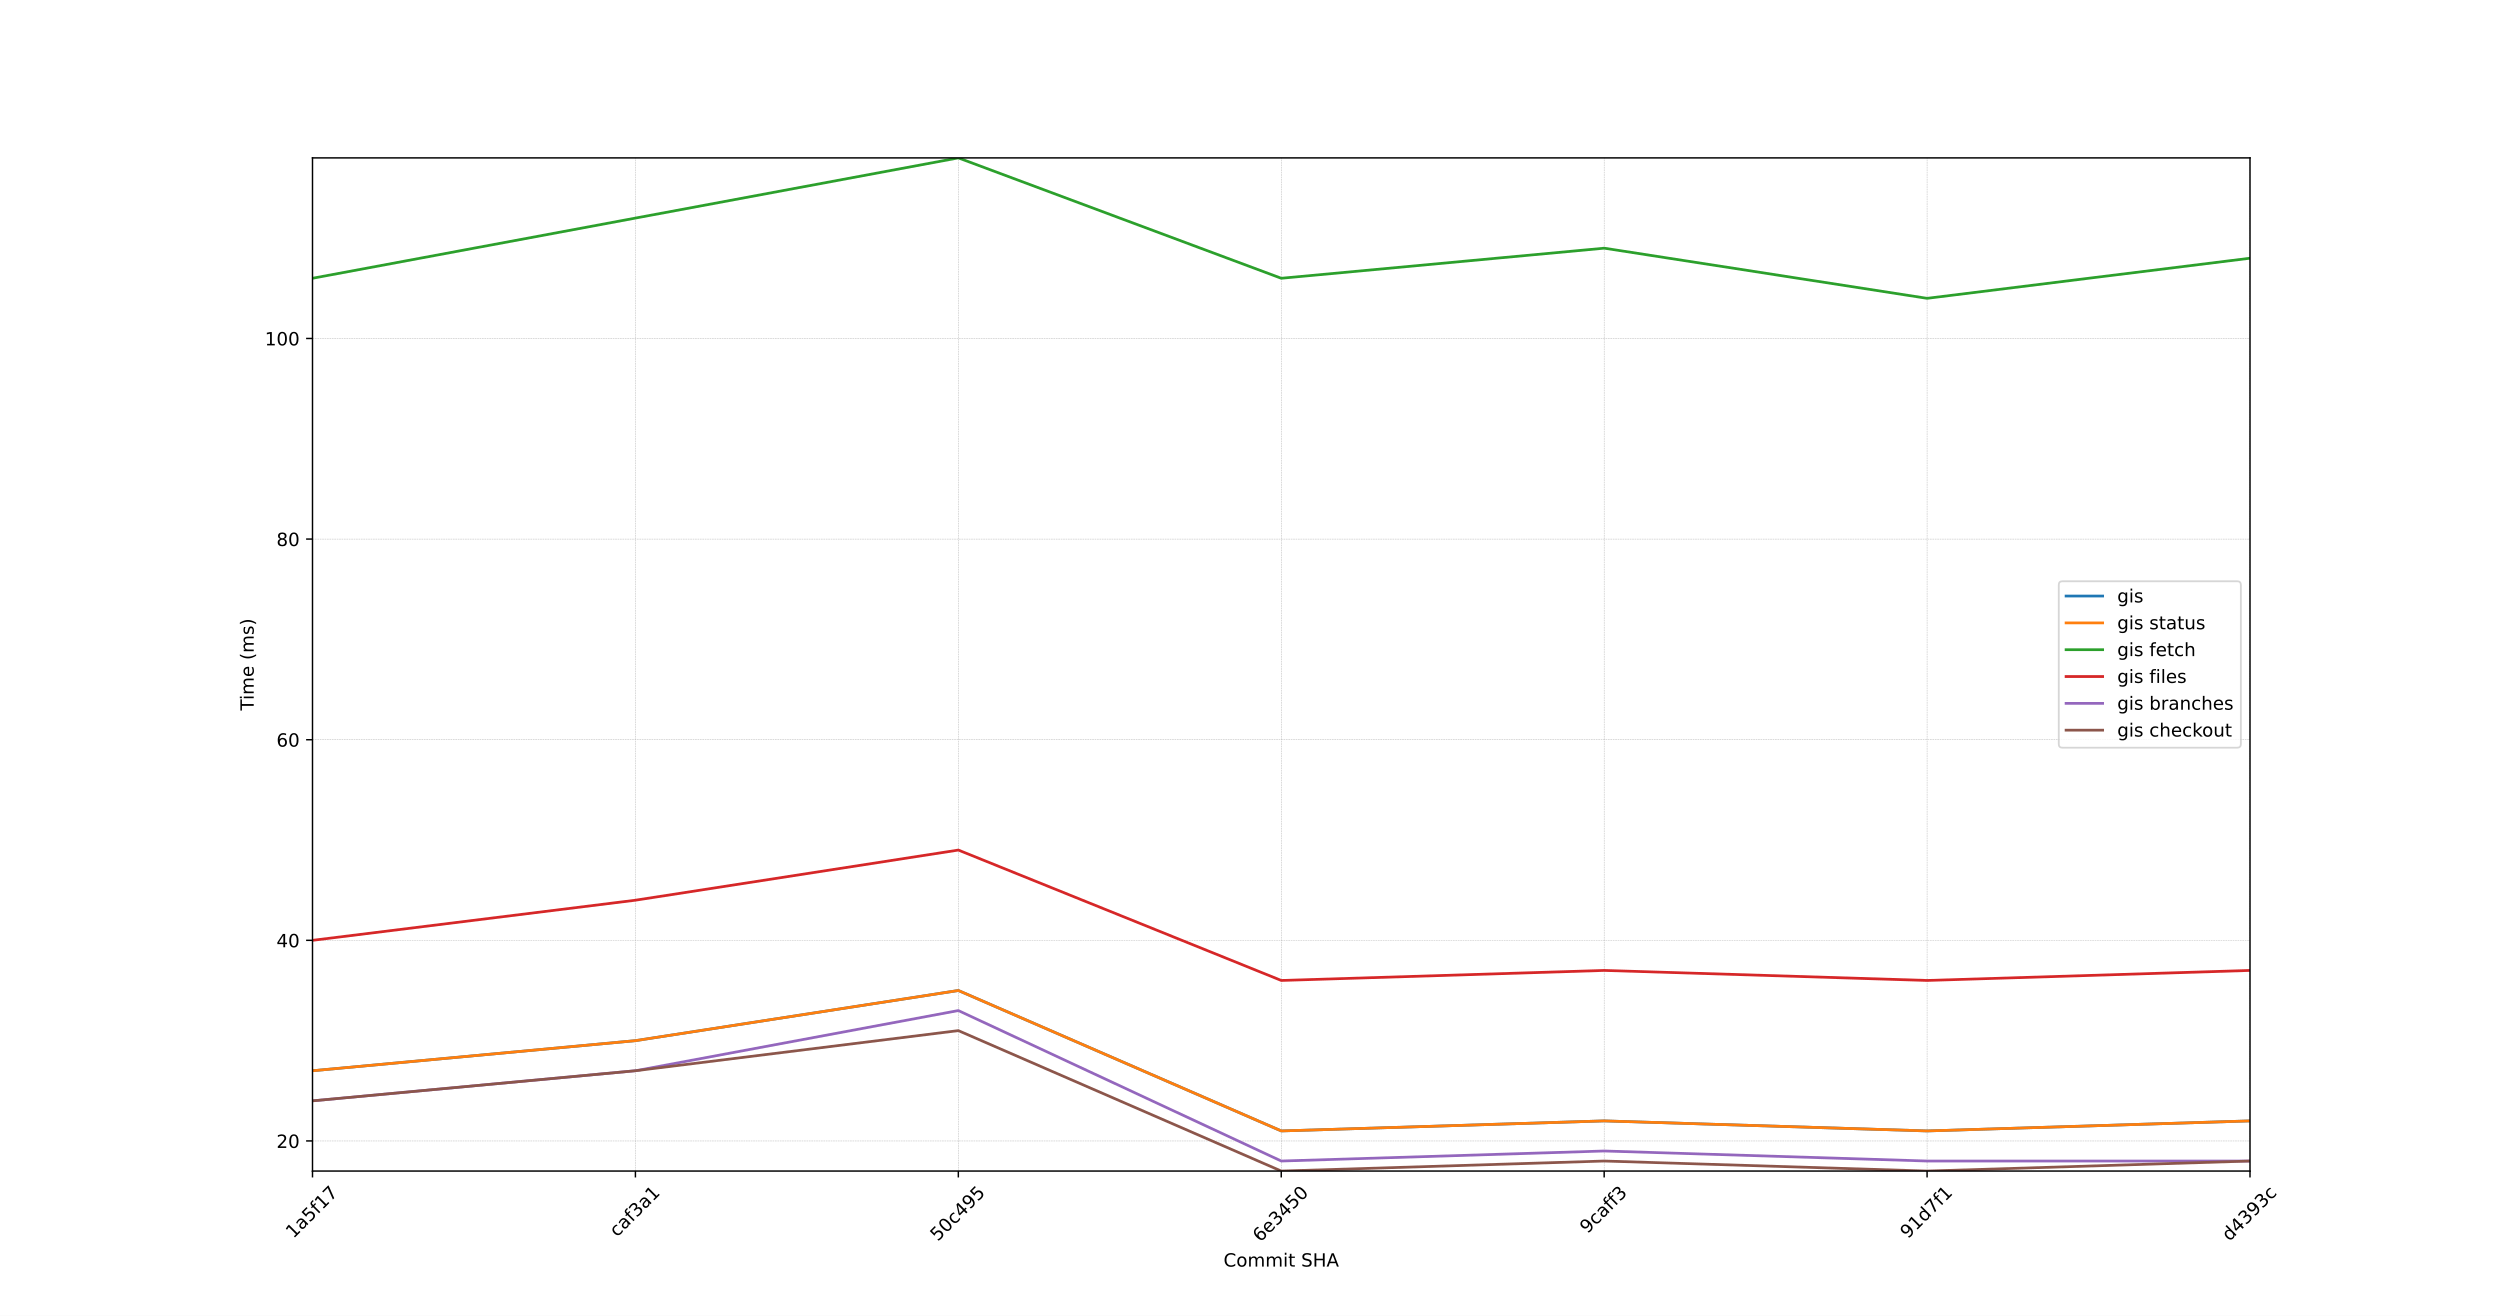
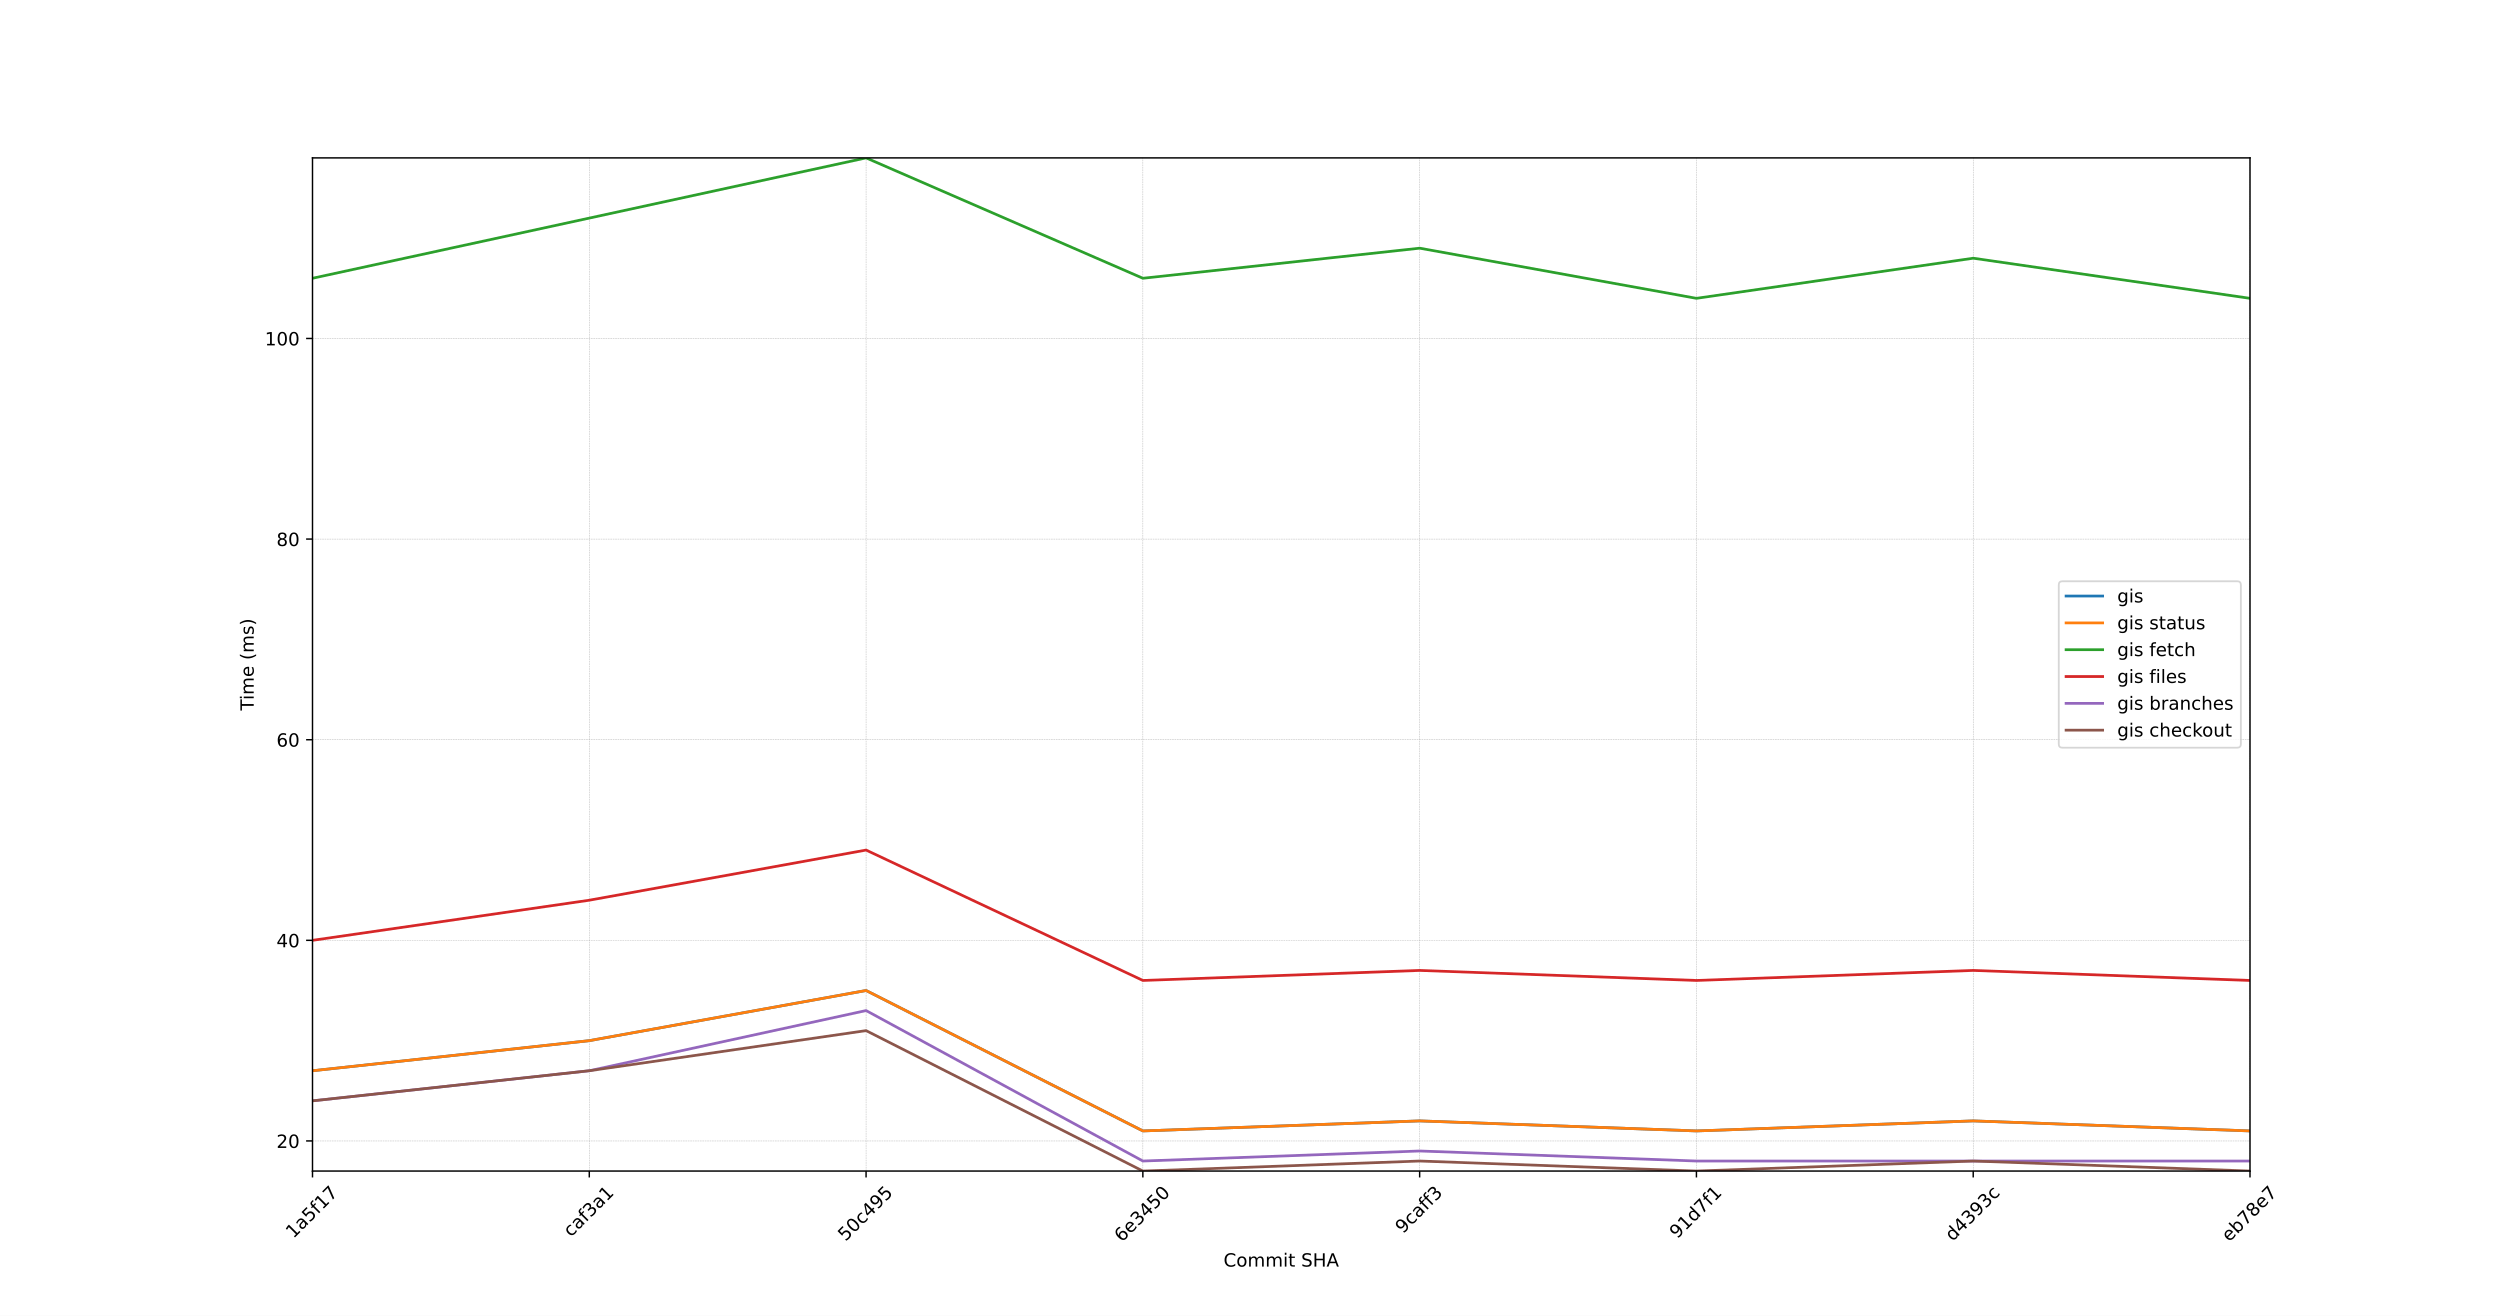
<svg xmlns="http://www.w3.org/2000/svg" xmlns:xlink="http://www.w3.org/1999/xlink" width="1368pt" height="720pt" viewBox="0 0 1368 720" version="1.1">
  <defs>
    <style type="text/css">*{stroke-linejoin: round; stroke-linecap: butt}</style>
  </defs>
  <g id="figure_1">
    <g id="patch_1">
      <path d="M 0 720  L 1368 720  L 1368 0  L 0 0  z " style="fill: #ffffff" />
    </g>
    <g id="axes_1">
      <g id="patch_2">
        <path d="M 171 640.8  L 1231.2 640.8  L 1231.2 86.4  L 171 86.4  z " style="fill: #ffffff" />
      </g>
      <g id="matplotlib.axis_1">
        <g id="xtick_1">
          <g id="line2d_1">
-             <path d="M 171 640.8  L 171 86.4  " clip-path="url(#p0ddfea723f)" style="fill: none; stroke-dasharray: 0.925,0.4; stroke-dashoffset: 0; stroke: #b0b0b0; stroke-width: 0.25" />
+             <path d="M 171 640.8  L 171 86.4  " clip-path="url(#pc5676a6edf)" style="fill: none; stroke-dasharray: 0.925,0.4; stroke-dashoffset: 0; stroke: #b0b0b0; stroke-width: 0.25" />
          </g>
          <g id="line2d_2">
            <defs>
-               <path id="m6a6b8348f9" d="M 0 0  L 0 3.5  " style="stroke: #000000; stroke-width: 0.8" />
-             </defs>
-             <g>
-               <use xlink:href="#m6a6b8348f9" x="171" y="640.8" style="stroke: #000000; stroke-width: 0.8" />
+               <path id="m86d429cac0" d="M 0 0  L 0 3.5  " style="stroke: #000000; stroke-width: 0.8" />
+             </defs>
+             <g>
+               <use xlink:href="#m86d429cac0" x="171" y="640.8" style="stroke: #000000; stroke-width: 0.8" />
            </g>
          </g>
          <g id="text_1">
            <g transform="translate(160.542 677.9913) rotate(-45) scale(0.1 -0.1)">
              <defs>
                <path id="DejaVuSans-31" d="M 794 531  L 1825 531  L 1825 4091  L 703 3866  L 703 4441  L 1819 4666  L 2450 4666  L 2450 531  L 3481 531  L 3481 0  L 794 0  L 794 531  z " transform="scale(0.015625)" />
                <path id="DejaVuSans-61" d="M 2194 1759  Q 1497 1759 1228 1600  Q 959 1441 959 1056  Q 959 750 1161 570  Q 1363 391 1709 391  Q 2188 391 2477 730  Q 2766 1069 2766 1631  L 2766 1759  L 2194 1759  z M 3341 1997  L 3341 0  L 2766 0  L 2766 531  Q 2569 213 2275 61  Q 1981 -91 1556 -91  Q 1019 -91 701 211  Q 384 513 384 1019  Q 384 1609 779 1909  Q 1175 2209 1959 2209  L 2766 2209  L 2766 2266  Q 2766 2663 2505 2880  Q 2244 3097 1772 3097  Q 1472 3097 1187 3025  Q 903 2953 641 2809  L 641 3341  Q 956 3463 1253 3523  Q 1550 3584 1831 3584  Q 2591 3584 2966 3190  Q 3341 2797 3341 1997  z " transform="scale(0.015625)" />
                <path id="DejaVuSans-35" d="M 691 4666  L 3169 4666  L 3169 4134  L 1269 4134  L 1269 2991  Q 1406 3038 1543 3061  Q 1681 3084 1819 3084  Q 2600 3084 3056 2656  Q 3513 2228 3513 1497  Q 3513 744 3044 326  Q 2575 -91 1722 -91  Q 1428 -91 1123 -41  Q 819 9 494 109  L 494 744  Q 775 591 1075 516  Q 1375 441 1709 441  Q 2250 441 2565 725  Q 2881 1009 2881 1497  Q 2881 1984 2565 2268  Q 2250 2553 1709 2553  Q 1456 2553 1204 2497  Q 953 2441 691 2322  L 691 4666  z " transform="scale(0.015625)" />
                <path id="DejaVuSans-66" d="M 2375 4863  L 2375 4384  L 1825 4384  Q 1516 4384 1395 4259  Q 1275 4134 1275 3809  L 1275 3500  L 2222 3500  L 2222 3053  L 1275 3053  L 1275 0  L 697 0  L 697 3053  L 147 3053  L 147 3500  L 697 3500  L 697 3744  Q 697 4328 969 4595  Q 1241 4863 1831 4863  L 2375 4863  z " transform="scale(0.015625)" />
                <path id="DejaVuSans-37" d="M 525 4666  L 3525 4666  L 3525 4397  L 1831 0  L 1172 0  L 2766 4134  L 525 4134  L 525 4666  z " transform="scale(0.015625)" />
              </defs>
              <use xlink:href="#DejaVuSans-31" />
              <use xlink:href="#DejaVuSans-61" x="63.623" />
              <use xlink:href="#DejaVuSans-35" x="124.902" />
              <use xlink:href="#DejaVuSans-66" x="188.525" />
              <use xlink:href="#DejaVuSans-31" x="223.73" />
              <use xlink:href="#DejaVuSans-37" x="287.354" />
            </g>
          </g>
        </g>
        <g id="xtick_2">
          <g id="line2d_3">
-             <path d="M 347.7 640.8  L 347.7 86.4  " clip-path="url(#p0ddfea723f)" style="fill: none; stroke-dasharray: 0.925,0.4; stroke-dashoffset: 0; stroke: #b0b0b0; stroke-width: 0.25" />
+             <path d="M 322.457 640.8  L 322.457 86.4  " clip-path="url(#pc5676a6edf)" style="fill: none; stroke-dasharray: 0.925,0.4; stroke-dashoffset: 0; stroke: #b0b0b0; stroke-width: 0.25" />
          </g>
          <g id="line2d_4">
            <g>
-               <use xlink:href="#m6a6b8348f9" x="347.7" y="640.8" style="stroke: #000000; stroke-width: 0.8" />
+               <use xlink:href="#m86d429cac0" x="322.457" y="640.8" style="stroke: #000000; stroke-width: 0.8" />
            </g>
          </g>
          <g id="text_2">
-             <g transform="translate(337.6304 677.2145) rotate(-45) scale(0.1 -0.1)">
+             <g transform="translate(312.3875 677.2145) rotate(-45) scale(0.1 -0.1)">
              <defs>
                <path id="DejaVuSans-63" d="M 3122 3366  L 3122 2828  Q 2878 2963 2633 3030  Q 2388 3097 2138 3097  Q 1578 3097 1268 2742  Q 959 2388 959 1747  Q 959 1106 1268 751  Q 1578 397 2138 397  Q 2388 397 2633 464  Q 2878 531 3122 666  L 3122 134  Q 2881 22 2623 -34  Q 2366 -91 2075 -91  Q 1284 -91 818 406  Q 353 903 353 1747  Q 353 2603 823 3093  Q 1294 3584 2113 3584  Q 2378 3584 2631 3529  Q 2884 3475 3122 3366  z " transform="scale(0.015625)" />
                <path id="DejaVuSans-33" d="M 2597 2516  Q 3050 2419 3304 2112  Q 3559 1806 3559 1356  Q 3559 666 3084 287  Q 2609 -91 1734 -91  Q 1441 -91 1130 -33  Q 819 25 488 141  L 488 750  Q 750 597 1062 519  Q 1375 441 1716 441  Q 2309 441 2620 675  Q 2931 909 2931 1356  Q 2931 1769 2642 2001  Q 2353 2234 1838 2234  L 1294 2234  L 1294 2753  L 1863 2753  Q 2328 2753 2575 2939  Q 2822 3125 2822 3475  Q 2822 3834 2567 4026  Q 2313 4219 1838 4219  Q 1578 4219 1281 4162  Q 984 4106 628 3988  L 628 4550  Q 988 4650 1302 4700  Q 1616 4750 1894 4750  Q 2613 4750 3031 4423  Q 3450 4097 3450 3541  Q 3450 3153 3228 2886  Q 3006 2619 2597 2516  z " transform="scale(0.015625)" />
              </defs>
              <use xlink:href="#DejaVuSans-63" />
              <use xlink:href="#DejaVuSans-61" x="54.98" />
              <use xlink:href="#DejaVuSans-66" x="116.26" />
              <use xlink:href="#DejaVuSans-33" x="151.465" />
              <use xlink:href="#DejaVuSans-61" x="215.088" />
              <use xlink:href="#DejaVuSans-31" x="276.367" />
            </g>
          </g>
        </g>
        <g id="xtick_3">
          <g id="line2d_5">
-             <path d="M 524.4 640.8  L 524.4 86.4  " clip-path="url(#p0ddfea723f)" style="fill: none; stroke-dasharray: 0.925,0.4; stroke-dashoffset: 0; stroke: #b0b0b0; stroke-width: 0.25" />
+             <path d="M 473.914 640.8  L 473.914 86.4  " clip-path="url(#pc5676a6edf)" style="fill: none; stroke-dasharray: 0.925,0.4; stroke-dashoffset: 0; stroke: #b0b0b0; stroke-width: 0.25" />
          </g>
          <g id="line2d_6">
            <g>
-               <use xlink:href="#m6a6b8348f9" x="524.4" y="640.8" style="stroke: #000000; stroke-width: 0.8" />
+               <use xlink:href="#m86d429cac0" x="473.914" y="640.8" style="stroke: #000000; stroke-width: 0.8" />
            </g>
          </g>
          <g id="text_3">
-             <g transform="translate(513.1598 679.5557) rotate(-45) scale(0.1 -0.1)">
+             <g transform="translate(462.6741 679.5557) rotate(-45) scale(0.1 -0.1)">
              <defs>
                <path id="DejaVuSans-30" d="M 2034 4250  Q 1547 4250 1301 3770  Q 1056 3291 1056 2328  Q 1056 1369 1301 889  Q 1547 409 2034 409  Q 2525 409 2770 889  Q 3016 1369 3016 2328  Q 3016 3291 2770 3770  Q 2525 4250 2034 4250  z M 2034 4750  Q 2819 4750 3233 4129  Q 3647 3509 3647 2328  Q 3647 1150 3233 529  Q 2819 -91 2034 -91  Q 1250 -91 836 529  Q 422 1150 422 2328  Q 422 3509 836 4129  Q 1250 4750 2034 4750  z " transform="scale(0.015625)" />
                <path id="DejaVuSans-34" d="M 2419 4116  L 825 1625  L 2419 1625  L 2419 4116  z M 2253 4666  L 3047 4666  L 3047 1625  L 3713 1625  L 3713 1100  L 3047 1100  L 3047 0  L 2419 0  L 2419 1100  L 313 1100  L 313 1709  L 2253 4666  z " transform="scale(0.015625)" />
                <path id="DejaVuSans-39" d="M 703 97  L 703 672  Q 941 559 1184 500  Q 1428 441 1663 441  Q 2288 441 2617 861  Q 2947 1281 2994 2138  Q 2813 1869 2534 1725  Q 2256 1581 1919 1581  Q 1219 1581 811 2004  Q 403 2428 403 3163  Q 403 3881 828 4315  Q 1253 4750 1959 4750  Q 2769 4750 3195 4129  Q 3622 3509 3622 2328  Q 3622 1225 3098 567  Q 2575 -91 1691 -91  Q 1453 -91 1209 -44  Q 966 3 703 97  z M 1959 2075  Q 2384 2075 2632 2365  Q 2881 2656 2881 3163  Q 2881 3666 2632 3958  Q 2384 4250 1959 4250  Q 1534 4250 1286 3958  Q 1038 3666 1038 3163  Q 1038 2656 1286 2365  Q 1534 2075 1959 2075  z " transform="scale(0.015625)" />
              </defs>
              <use xlink:href="#DejaVuSans-35" />
              <use xlink:href="#DejaVuSans-30" x="63.623" />
              <use xlink:href="#DejaVuSans-63" x="127.246" />
              <use xlink:href="#DejaVuSans-34" x="182.227" />
              <use xlink:href="#DejaVuSans-39" x="245.85" />
              <use xlink:href="#DejaVuSans-35" x="309.473" />
            </g>
          </g>
        </g>
        <g id="xtick_4">
          <g id="line2d_7">
-             <path d="M 701.1 640.8  L 701.1 86.4  " clip-path="url(#p0ddfea723f)" style="fill: none; stroke-dasharray: 0.925,0.4; stroke-dashoffset: 0; stroke: #b0b0b0; stroke-width: 0.25" />
+             <path d="M 625.371 640.8  L 625.371 86.4  " clip-path="url(#pc5676a6edf)" style="fill: none; stroke-dasharray: 0.925,0.4; stroke-dashoffset: 0; stroke: #b0b0b0; stroke-width: 0.25" />
          </g>
          <g id="line2d_8">
            <g>
-               <use xlink:href="#m6a6b8348f9" x="701.1" y="640.8" style="stroke: #000000; stroke-width: 0.8" />
+               <use xlink:href="#m86d429cac0" x="625.371" y="640.8" style="stroke: #000000; stroke-width: 0.8" />
            </g>
          </g>
          <g id="text_4">
-             <g transform="translate(689.6283 680.0187) rotate(-45) scale(0.1 -0.1)">
+             <g transform="translate(613.8997 680.0187) rotate(-45) scale(0.1 -0.1)">
              <defs>
                <path id="DejaVuSans-36" d="M 2113 2584  Q 1688 2584 1439 2293  Q 1191 2003 1191 1497  Q 1191 994 1439 701  Q 1688 409 2113 409  Q 2538 409 2786 701  Q 3034 994 3034 1497  Q 3034 2003 2786 2293  Q 2538 2584 2113 2584  z M 3366 4563  L 3366 3988  Q 3128 4100 2886 4159  Q 2644 4219 2406 4219  Q 1781 4219 1451 3797  Q 1122 3375 1075 2522  Q 1259 2794 1537 2939  Q 1816 3084 2150 3084  Q 2853 3084 3261 2657  Q 3669 2231 3669 1497  Q 3669 778 3244 343  Q 2819 -91 2113 -91  Q 1303 -91 875 529  Q 447 1150 447 2328  Q 447 3434 972 4092  Q 1497 4750 2381 4750  Q 2619 4750 2861 4703  Q 3103 4656 3366 4563  z " transform="scale(0.015625)" />
                <path id="DejaVuSans-65" d="M 3597 1894  L 3597 1613  L 953 1613  Q 991 1019 1311 708  Q 1631 397 2203 397  Q 2534 397 2845 478  Q 3156 559 3463 722  L 3463 178  Q 3153 47 2828 -22  Q 2503 -91 2169 -91  Q 1331 -91 842 396  Q 353 884 353 1716  Q 353 2575 817 3079  Q 1281 3584 2069 3584  Q 2775 3584 3186 3129  Q 3597 2675 3597 1894  z M 3022 2063  Q 3016 2534 2758 2815  Q 2500 3097 2075 3097  Q 1594 3097 1305 2825  Q 1016 2553 972 2059  L 3022 2063  z " transform="scale(0.015625)" />
              </defs>
              <use xlink:href="#DejaVuSans-36" />
              <use xlink:href="#DejaVuSans-65" x="63.623" />
              <use xlink:href="#DejaVuSans-33" x="125.146" />
              <use xlink:href="#DejaVuSans-34" x="188.77" />
              <use xlink:href="#DejaVuSans-35" x="252.393" />
              <use xlink:href="#DejaVuSans-30" x="316.016" />
            </g>
          </g>
        </g>
        <g id="xtick_5">
          <g id="line2d_9">
-             <path d="M 877.8 640.8  L 877.8 86.4  " clip-path="url(#p0ddfea723f)" style="fill: none; stroke-dasharray: 0.925,0.4; stroke-dashoffset: 0; stroke: #b0b0b0; stroke-width: 0.25" />
+             <path d="M 776.829 640.8  L 776.829 86.4  " clip-path="url(#pc5676a6edf)" style="fill: none; stroke-dasharray: 0.925,0.4; stroke-dashoffset: 0; stroke: #b0b0b0; stroke-width: 0.25" />
          </g>
          <g id="line2d_10">
            <g>
-               <use xlink:href="#m6a6b8348f9" x="877.8" y="640.8" style="stroke: #000000; stroke-width: 0.8" />
+               <use xlink:href="#m86d429cac0" x="776.829" y="640.8" style="stroke: #000000; stroke-width: 0.8" />
            </g>
          </g>
          <g id="text_5">
-             <g transform="translate(868.6524 675.3705) rotate(-45) scale(0.1 -0.1)">
+             <g transform="translate(767.6809 675.3705) rotate(-45) scale(0.1 -0.1)">
              <use xlink:href="#DejaVuSans-39" />
              <use xlink:href="#DejaVuSans-63" x="63.623" />
              <use xlink:href="#DejaVuSans-61" x="118.604" />
              <use xlink:href="#DejaVuSans-66" x="179.883" />
              <use xlink:href="#DejaVuSans-66" x="215.088" />
              <use xlink:href="#DejaVuSans-33" x="250.293" />
            </g>
          </g>
        </g>
        <g id="xtick_6">
          <g id="line2d_11">
-             <path d="M 1054.5 640.8  L 1054.5 86.4  " clip-path="url(#p0ddfea723f)" style="fill: none; stroke-dasharray: 0.925,0.4; stroke-dashoffset: 0; stroke: #b0b0b0; stroke-width: 0.25" />
+             <path d="M 928.286 640.8  L 928.286 86.4  " clip-path="url(#pc5676a6edf)" style="fill: none; stroke-dasharray: 0.925,0.4; stroke-dashoffset: 0; stroke: #b0b0b0; stroke-width: 0.25" />
          </g>
          <g id="line2d_12">
            <g>
-               <use xlink:href="#m6a6b8348f9" x="1054.5" y="640.8" style="stroke: #000000; stroke-width: 0.8" />
+               <use xlink:href="#m86d429cac0" x="928.286" y="640.8" style="stroke: #000000; stroke-width: 0.8" />
            </g>
          </g>
          <g id="text_6">
-             <g transform="translate(1043.964 678.147) rotate(-45) scale(0.1 -0.1)">
+             <g transform="translate(917.7498 678.147) rotate(-45) scale(0.1 -0.1)">
              <defs>
                <path id="DejaVuSans-64" d="M 2906 2969  L 2906 4863  L 3481 4863  L 3481 0  L 2906 0  L 2906 525  Q 2725 213 2448 61  Q 2172 -91 1784 -91  Q 1150 -91 751 415  Q 353 922 353 1747  Q 353 2572 751 3078  Q 1150 3584 1784 3584  Q 2172 3584 2448 3432  Q 2725 3281 2906 2969  z M 947 1747  Q 947 1113 1208 752  Q 1469 391 1925 391  Q 2381 391 2643 752  Q 2906 1113 2906 1747  Q 2906 2381 2643 2742  Q 2381 3103 1925 3103  Q 1469 3103 1208 2742  Q 947 2381 947 1747  z " transform="scale(0.015625)" />
              </defs>
              <use xlink:href="#DejaVuSans-39" />
              <use xlink:href="#DejaVuSans-31" x="63.623" />
              <use xlink:href="#DejaVuSans-64" x="127.246" />
              <use xlink:href="#DejaVuSans-37" x="190.723" />
              <use xlink:href="#DejaVuSans-66" x="254.346" />
              <use xlink:href="#DejaVuSans-31" x="289.551" />
            </g>
          </g>
        </g>
        <g id="xtick_7">
          <g id="line2d_13">
-             <path d="M 1231.2 640.8  L 1231.2 86.4  " clip-path="url(#p0ddfea723f)" style="fill: none; stroke-dasharray: 0.925,0.4; stroke-dashoffset: 0; stroke: #b0b0b0; stroke-width: 0.25" />
+             <path d="M 1079.743 640.8  L 1079.743 86.4  " clip-path="url(#pc5676a6edf)" style="fill: none; stroke-dasharray: 0.925,0.4; stroke-dashoffset: 0; stroke: #b0b0b0; stroke-width: 0.25" />
          </g>
          <g id="line2d_14">
            <g>
-               <use xlink:href="#m6a6b8348f9" x="1231.2" y="640.8" style="stroke: #000000; stroke-width: 0.8" />
+               <use xlink:href="#m86d429cac0" x="1079.743" y="640.8" style="stroke: #000000; stroke-width: 0.8" />
            </g>
          </g>
          <g id="text_7">
-             <g transform="translate(1219.965 679.5458) rotate(-45) scale(0.1 -0.1)">
+             <g transform="translate(1068.508 679.5458) rotate(-45) scale(0.1 -0.1)">
              <use xlink:href="#DejaVuSans-64" />
              <use xlink:href="#DejaVuSans-34" x="63.477" />
              <use xlink:href="#DejaVuSans-33" x="127.1" />
              <use xlink:href="#DejaVuSans-39" x="190.723" />
              <use xlink:href="#DejaVuSans-33" x="254.346" />
              <use xlink:href="#DejaVuSans-63" x="317.969" />
            </g>
          </g>
        </g>
-         <g id="text_8">
+         <g id="xtick_8">
+           <g id="line2d_15">
+             <path d="M 1231.2 640.8  L 1231.2 86.4  " clip-path="url(#pc5676a6edf)" style="fill: none; stroke-dasharray: 0.925,0.4; stroke-dashoffset: 0; stroke: #b0b0b0; stroke-width: 0.25" />
+           </g>
+           <g id="line2d_16">
+             <g>
+               <use xlink:href="#m86d429cac0" x="1231.2" y="640.8" style="stroke: #000000; stroke-width: 0.8" />
+             </g>
+           </g>
+           <g id="text_8">
+             <g transform="translate(1219.807 679.8607) rotate(-45) scale(0.1 -0.1)">
+               <defs>
+                 <path id="DejaVuSans-62" d="M 3116 1747  Q 3116 2381 2855 2742  Q 2594 3103 2138 3103  Q 1681 3103 1420 2742  Q 1159 2381 1159 1747  Q 1159 1113 1420 752  Q 1681 391 2138 391  Q 2594 391 2855 752  Q 3116 1113 3116 1747  z M 1159 2969  Q 1341 3281 1617 3432  Q 1894 3584 2278 3584  Q 2916 3584 3314 3078  Q 3713 2572 3713 1747  Q 3713 922 3314 415  Q 2916 -91 2278 -91  Q 1894 -91 1617 61  Q 1341 213 1159 525  L 1159 0  L 581 0  L 581 4863  L 1159 4863  L 1159 2969  z " transform="scale(0.015625)" />
+                 <path id="DejaVuSans-38" d="M 2034 2216  Q 1584 2216 1326 1975  Q 1069 1734 1069 1313  Q 1069 891 1326 650  Q 1584 409 2034 409  Q 2484 409 2743 651  Q 3003 894 3003 1313  Q 3003 1734 2745 1975  Q 2488 2216 2034 2216  z M 1403 2484  Q 997 2584 770 2862  Q 544 3141 544 3541  Q 544 4100 942 4425  Q 1341 4750 2034 4750  Q 2731 4750 3128 4425  Q 3525 4100 3525 3541  Q 3525 3141 3298 2862  Q 3072 2584 2669 2484  Q 3125 2378 3379 2068  Q 3634 1759 3634 1313  Q 3634 634 3220 271  Q 2806 -91 2034 -91  Q 1263 -91 848 271  Q 434 634 434 1313  Q 434 1759 690 2068  Q 947 2378 1403 2484  z M 1172 3481  Q 1172 3119 1398 2916  Q 1625 2713 2034 2713  Q 2441 2713 2670 2916  Q 2900 3119 2900 3481  Q 2900 3844 2670 4047  Q 2441 4250 2034 4250  Q 1625 4250 1398 4047  Q 1172 3844 1172 3481  z " transform="scale(0.015625)" />
+               </defs>
+               <use xlink:href="#DejaVuSans-65" />
+               <use xlink:href="#DejaVuSans-62" x="61.523" />
+               <use xlink:href="#DejaVuSans-37" x="125" />
+               <use xlink:href="#DejaVuSans-38" x="188.623" />
+               <use xlink:href="#DejaVuSans-65" x="252.246" />
+               <use xlink:href="#DejaVuSans-37" x="313.77" />
+             </g>
+           </g>
+         </g>
+         <g id="text_9">
          <g transform="translate(669.5156 693.0877) scale(0.1 -0.1)">
            <defs>
              <path id="DejaVuSans-43" d="M 4122 4306  L 4122 3641  Q 3803 3938 3442 4084  Q 3081 4231 2675 4231  Q 1875 4231 1450 3742  Q 1025 3253 1025 2328  Q 1025 1406 1450 917  Q 1875 428 2675 428  Q 3081 428 3442 575  Q 3803 722 4122 1019  L 4122 359  Q 3791 134 3420 21  Q 3050 -91 2638 -91  Q 1578 -91 968 557  Q 359 1206 359 2328  Q 359 3453 968 4101  Q 1578 4750 2638 4750  Q 3056 4750 3426 4639  Q 3797 4528 4122 4306  z " transform="scale(0.015625)" />
              <path id="DejaVuSans-6f" d="M 1959 3097  Q 1497 3097 1228 2736  Q 959 2375 959 1747  Q 959 1119 1226 758  Q 1494 397 1959 397  Q 2419 397 2687 759  Q 2956 1122 2956 1747  Q 2956 2369 2687 2733  Q 2419 3097 1959 3097  z M 1959 3584  Q 2709 3584 3137 3096  Q 3566 2609 3566 1747  Q 3566 888 3137 398  Q 2709 -91 1959 -91  Q 1206 -91 779 398  Q 353 888 353 1747  Q 353 2609 779 3096  Q 1206 3584 1959 3584  z " transform="scale(0.015625)" />
              <path id="DejaVuSans-6d" d="M 3328 2828  Q 3544 3216 3844 3400  Q 4144 3584 4550 3584  Q 5097 3584 5394 3201  Q 5691 2819 5691 2113  L 5691 0  L 5113 0  L 5113 2094  Q 5113 2597 4934 2840  Q 4756 3084 4391 3084  Q 3944 3084 3684 2787  Q 3425 2491 3425 1978  L 3425 0  L 2847 0  L 2847 2094  Q 2847 2600 2669 2842  Q 2491 3084 2119 3084  Q 1678 3084 1418 2786  Q 1159 2488 1159 1978  L 1159 0  L 581 0  L 581 3500  L 1159 3500  L 1159 2956  Q 1356 3278 1631 3431  Q 1906 3584 2284 3584  Q 2666 3584 2933 3390  Q 3200 3197 3328 2828  z " transform="scale(0.015625)" />
              <path id="DejaVuSans-69" d="M 603 3500  L 1178 3500  L 1178 0  L 603 0  L 603 3500  z M 603 4863  L 1178 4863  L 1178 4134  L 603 4134  L 603 4863  z " transform="scale(0.015625)" />
              <path id="DejaVuSans-74" d="M 1172 4494  L 1172 3500  L 2356 3500  L 2356 3053  L 1172 3053  L 1172 1153  Q 1172 725 1289 603  Q 1406 481 1766 481  L 2356 481  L 2356 0  L 1766 0  Q 1100 0 847 248  Q 594 497 594 1153  L 594 3053  L 172 3053  L 172 3500  L 594 3500  L 594 4494  L 1172 4494  z " transform="scale(0.015625)" />
              <path id="DejaVuSans-20" transform="scale(0.015625)" />
              <path id="DejaVuSans-53" d="M 3425 4513  L 3425 3897  Q 3066 4069 2747 4153  Q 2428 4238 2131 4238  Q 1616 4238 1336 4038  Q 1056 3838 1056 3469  Q 1056 3159 1242 3001  Q 1428 2844 1947 2747  L 2328 2669  Q 3034 2534 3370 2195  Q 3706 1856 3706 1288  Q 3706 609 3251 259  Q 2797 -91 1919 -91  Q 1588 -91 1214 -16  Q 841 59 441 206  L 441 856  Q 825 641 1194 531  Q 1563 422 1919 422  Q 2459 422 2753 634  Q 3047 847 3047 1241  Q 3047 1584 2836 1778  Q 2625 1972 2144 2069  L 1759 2144  Q 1053 2284 737 2584  Q 422 2884 422 3419  Q 422 4038 858 4394  Q 1294 4750 2059 4750  Q 2388 4750 2728 4690  Q 3069 4631 3425 4513  z " transform="scale(0.015625)" />
              <path id="DejaVuSans-48" d="M 628 4666  L 1259 4666  L 1259 2753  L 3553 2753  L 3553 4666  L 4184 4666  L 4184 0  L 3553 0  L 3553 2222  L 1259 2222  L 1259 0  L 628 0  L 628 4666  z " transform="scale(0.015625)" />
              <path id="DejaVuSans-41" d="M 2188 4044  L 1331 1722  L 3047 1722  L 2188 4044  z M 1831 4666  L 2547 4666  L 4325 0  L 3669 0  L 3244 1197  L 1141 1197  L 716 0  L 50 0  L 1831 4666  z " transform="scale(0.015625)" />
            </defs>
            <use xlink:href="#DejaVuSans-43" />
            <use xlink:href="#DejaVuSans-6f" x="69.824" />
            <use xlink:href="#DejaVuSans-6d" x="131.006" />
            <use xlink:href="#DejaVuSans-6d" x="228.418" />
            <use xlink:href="#DejaVuSans-69" x="325.83" />
            <use xlink:href="#DejaVuSans-74" x="353.613" />
            <use xlink:href="#DejaVuSans-20" x="392.822" />
            <use xlink:href="#DejaVuSans-53" x="424.609" />
            <use xlink:href="#DejaVuSans-48" x="488.086" />
            <use xlink:href="#DejaVuSans-41" x="563.281" />
          </g>
        </g>
      </g>
      <g id="matplotlib.axis_2">
        <g id="ytick_1">
-           <g id="line2d_15">
-             <path d="M 171 624.333  L 1231.2 624.333  " clip-path="url(#p0ddfea723f)" style="fill: none; stroke-dasharray: 0.925,0.4; stroke-dashoffset: 0; stroke: #b0b0b0; stroke-width: 0.25" />
-           </g>
-           <g id="line2d_16">
-             <defs>
-               <path id="mf62eefde30" d="M 0 0  L -3.5 0  " style="stroke: #000000; stroke-width: 0.8" />
-             </defs>
-             <g>
-               <use xlink:href="#mf62eefde30" x="171" y="624.333" style="stroke: #000000; stroke-width: 0.8" />
-             </g>
-           </g>
-           <g id="text_9">
+           <g id="line2d_17">
+             <path d="M 171 624.333  L 1231.2 624.333  " clip-path="url(#pc5676a6edf)" style="fill: none; stroke-dasharray: 0.925,0.4; stroke-dashoffset: 0; stroke: #b0b0b0; stroke-width: 0.25" />
+           </g>
+           <g id="line2d_18">
+             <defs>
+               <path id="maa6ed5e3a2" d="M 0 0  L -3.5 0  " style="stroke: #000000; stroke-width: 0.8" />
+             </defs>
+             <g>
+               <use xlink:href="#maa6ed5e3a2" x="171" y="624.333" style="stroke: #000000; stroke-width: 0.8" />
+             </g>
+           </g>
+           <g id="text_10">
            <g transform="translate(151.275 628.1319) scale(0.1 -0.1)">
              <defs>
                <path id="DejaVuSans-32" d="M 1228 531  L 3431 531  L 3431 0  L 469 0  L 469 531  Q 828 903 1448 1529  Q 2069 2156 2228 2338  Q 2531 2678 2651 2914  Q 2772 3150 2772 3378  Q 2772 3750 2511 3984  Q 2250 4219 1831 4219  Q 1534 4219 1204 4116  Q 875 4013 500 3803  L 500 4441  Q 881 4594 1212 4672  Q 1544 4750 1819 4750  Q 2544 4750 2975 4387  Q 3406 4025 3406 3419  Q 3406 3131 3298 2873  Q 3191 2616 2906 2266  Q 2828 2175 2409 1742  Q 1991 1309 1228 531  z " transform="scale(0.015625)" />
              </defs>
              <use xlink:href="#DejaVuSans-32" />
              <use xlink:href="#DejaVuSans-30" x="63.623" />
            </g>
          </g>
        </g>
        <g id="ytick_2">
-           <g id="line2d_17">
-             <path d="M 171 514.55  L 1231.2 514.55  " clip-path="url(#p0ddfea723f)" style="fill: none; stroke-dasharray: 0.925,0.4; stroke-dashoffset: 0; stroke: #b0b0b0; stroke-width: 0.25" />
-           </g>
-           <g id="line2d_18">
-             <g>
-               <use xlink:href="#mf62eefde30" x="171" y="514.55" style="stroke: #000000; stroke-width: 0.8" />
-             </g>
-           </g>
-           <g id="text_10">
+           <g id="line2d_19">
+             <path d="M 171 514.55  L 1231.2 514.55  " clip-path="url(#pc5676a6edf)" style="fill: none; stroke-dasharray: 0.925,0.4; stroke-dashoffset: 0; stroke: #b0b0b0; stroke-width: 0.25" />
+           </g>
+           <g id="line2d_20">
+             <g>
+               <use xlink:href="#maa6ed5e3a2" x="171" y="514.55" style="stroke: #000000; stroke-width: 0.8" />
+             </g>
+           </g>
+           <g id="text_11">
            <g transform="translate(151.275 518.3497) scale(0.1 -0.1)">
              <use xlink:href="#DejaVuSans-34" />
              <use xlink:href="#DejaVuSans-30" x="63.623" />
            </g>
          </g>
        </g>
        <g id="ytick_3">
-           <g id="line2d_19">
-             <path d="M 171 404.768  L 1231.2 404.768  " clip-path="url(#p0ddfea723f)" style="fill: none; stroke-dasharray: 0.925,0.4; stroke-dashoffset: 0; stroke: #b0b0b0; stroke-width: 0.25" />
-           </g>
-           <g id="line2d_20">
-             <g>
-               <use xlink:href="#mf62eefde30" x="171" y="404.768" style="stroke: #000000; stroke-width: 0.8" />
-             </g>
-           </g>
-           <g id="text_11">
+           <g id="line2d_21">
+             <path d="M 171 404.768  L 1231.2 404.768  " clip-path="url(#pc5676a6edf)" style="fill: none; stroke-dasharray: 0.925,0.4; stroke-dashoffset: 0; stroke: #b0b0b0; stroke-width: 0.25" />
+           </g>
+           <g id="line2d_22">
+             <g>
+               <use xlink:href="#maa6ed5e3a2" x="171" y="404.768" style="stroke: #000000; stroke-width: 0.8" />
+             </g>
+           </g>
+           <g id="text_12">
            <g transform="translate(151.275 408.5675) scale(0.1 -0.1)">
              <use xlink:href="#DejaVuSans-36" />
              <use xlink:href="#DejaVuSans-30" x="63.623" />
            </g>
          </g>
        </g>
        <g id="ytick_4">
-           <g id="line2d_21">
-             <path d="M 171 294.986  L 1231.2 294.986  " clip-path="url(#p0ddfea723f)" style="fill: none; stroke-dasharray: 0.925,0.4; stroke-dashoffset: 0; stroke: #b0b0b0; stroke-width: 0.25" />
-           </g>
-           <g id="line2d_22">
-             <g>
-               <use xlink:href="#mf62eefde30" x="171" y="294.986" style="stroke: #000000; stroke-width: 0.8" />
-             </g>
-           </g>
-           <g id="text_12">
+           <g id="line2d_23">
+             <path d="M 171 294.986  L 1231.2 294.986  " clip-path="url(#pc5676a6edf)" style="fill: none; stroke-dasharray: 0.925,0.4; stroke-dashoffset: 0; stroke: #b0b0b0; stroke-width: 0.25" />
+           </g>
+           <g id="line2d_24">
+             <g>
+               <use xlink:href="#maa6ed5e3a2" x="171" y="294.986" style="stroke: #000000; stroke-width: 0.8" />
+             </g>
+           </g>
+           <g id="text_13">
            <g transform="translate(151.275 298.7854) scale(0.1 -0.1)">
-               <defs>
-                 <path id="DejaVuSans-38" d="M 2034 2216  Q 1584 2216 1326 1975  Q 1069 1734 1069 1313  Q 1069 891 1326 650  Q 1584 409 2034 409  Q 2484 409 2743 651  Q 3003 894 3003 1313  Q 3003 1734 2745 1975  Q 2488 2216 2034 2216  z M 1403 2484  Q 997 2584 770 2862  Q 544 3141 544 3541  Q 544 4100 942 4425  Q 1341 4750 2034 4750  Q 2731 4750 3128 4425  Q 3525 4100 3525 3541  Q 3525 3141 3298 2862  Q 3072 2584 2669 2484  Q 3125 2378 3379 2068  Q 3634 1759 3634 1313  Q 3634 634 3220 271  Q 2806 -91 2034 -91  Q 1263 -91 848 271  Q 434 634 434 1313  Q 434 1759 690 2068  Q 947 2378 1403 2484  z M 1172 3481  Q 1172 3119 1398 2916  Q 1625 2713 2034 2713  Q 2441 2713 2670 2916  Q 2900 3119 2900 3481  Q 2900 3844 2670 4047  Q 2441 4250 2034 4250  Q 1625 4250 1398 4047  Q 1172 3844 1172 3481  z " transform="scale(0.015625)" />
-               </defs>
              <use xlink:href="#DejaVuSans-38" />
              <use xlink:href="#DejaVuSans-30" x="63.623" />
            </g>
          </g>
        </g>
        <g id="ytick_5">
-           <g id="line2d_23">
-             <path d="M 171 185.204  L 1231.2 185.204  " clip-path="url(#p0ddfea723f)" style="fill: none; stroke-dasharray: 0.925,0.4; stroke-dashoffset: 0; stroke: #b0b0b0; stroke-width: 0.25" />
-           </g>
-           <g id="line2d_24">
-             <g>
-               <use xlink:href="#mf62eefde30" x="171" y="185.204" style="stroke: #000000; stroke-width: 0.8" />
-             </g>
-           </g>
-           <g id="text_13">
+           <g id="line2d_25">
+             <path d="M 171 185.204  L 1231.2 185.204  " clip-path="url(#pc5676a6edf)" style="fill: none; stroke-dasharray: 0.925,0.4; stroke-dashoffset: 0; stroke: #b0b0b0; stroke-width: 0.25" />
+           </g>
+           <g id="line2d_26">
+             <g>
+               <use xlink:href="#maa6ed5e3a2" x="171" y="185.204" style="stroke: #000000; stroke-width: 0.8" />
+             </g>
+           </g>
+           <g id="text_14">
            <g transform="translate(144.9125 189.0032) scale(0.1 -0.1)">
              <use xlink:href="#DejaVuSans-31" />
              <use xlink:href="#DejaVuSans-30" x="63.623" />
              <use xlink:href="#DejaVuSans-30" x="127.246" />
            </g>
          </g>
        </g>
-         <g id="text_14">
+         <g id="text_15">
          <g transform="translate(138.8328 388.7992) rotate(-90) scale(0.1 -0.1)">
            <defs>
              <path id="DejaVuSans-54" d="M -19 4666  L 3928 4666  L 3928 4134  L 2272 4134  L 2272 0  L 1638 0  L 1638 4134  L -19 4134  L -19 4666  z " transform="scale(0.015625)" />
              <path id="DejaVuSans-28" d="M 1984 4856  Q 1566 4138 1362 3434  Q 1159 2731 1159 2009  Q 1159 1288 1364 580  Q 1569 -128 1984 -844  L 1484 -844  Q 1016 -109 783 600  Q 550 1309 550 2009  Q 550 2706 781 3412  Q 1013 4119 1484 4856  L 1984 4856  z " transform="scale(0.015625)" />
              <path id="DejaVuSans-73" d="M 2834 3397  L 2834 2853  Q 2591 2978 2328 3040  Q 2066 3103 1784 3103  Q 1356 3103 1142 2972  Q 928 2841 928 2578  Q 928 2378 1081 2264  Q 1234 2150 1697 2047  L 1894 2003  Q 2506 1872 2764 1633  Q 3022 1394 3022 966  Q 3022 478 2636 193  Q 2250 -91 1575 -91  Q 1294 -91 989 -36  Q 684 19 347 128  L 347 722  Q 666 556 975 473  Q 1284 391 1588 391  Q 1994 391 2212 530  Q 2431 669 2431 922  Q 2431 1156 2273 1281  Q 2116 1406 1581 1522  L 1381 1569  Q 847 1681 609 1914  Q 372 2147 372 2553  Q 372 3047 722 3315  Q 1072 3584 1716 3584  Q 2034 3584 2315 3537  Q 2597 3491 2834 3397  z " transform="scale(0.015625)" />
              <path id="DejaVuSans-29" d="M 513 4856  L 1013 4856  Q 1481 4119 1714 3412  Q 1947 2706 1947 2009  Q 1947 1309 1714 600  Q 1481 -109 1013 -844  L 513 -844  Q 928 -128 1133 580  Q 1338 1288 1338 2009  Q 1338 2731 1133 3434  Q 928 4138 513 4856  z " transform="scale(0.015625)" />
            </defs>
            <use xlink:href="#DejaVuSans-54" />
            <use xlink:href="#DejaVuSans-69" x="57.959" />
            <use xlink:href="#DejaVuSans-6d" x="85.742" />
            <use xlink:href="#DejaVuSans-65" x="183.154" />
            <use xlink:href="#DejaVuSans-20" x="244.678" />
            <use xlink:href="#DejaVuSans-28" x="276.465" />
            <use xlink:href="#DejaVuSans-6d" x="315.479" />
            <use xlink:href="#DejaVuSans-73" x="412.891" />
            <use xlink:href="#DejaVuSans-29" x="464.99" />
          </g>
        </g>
      </g>
-       <g id="line2d_25">
-         <path d="M 171 585.909  L 347.7 569.442  L 524.4 541.996  L 701.1 618.844  L 877.8 613.354  L 1054.5 618.844  L 1231.2 613.354  " clip-path="url(#p0ddfea723f)" style="fill: none; stroke: #1f77b4; stroke-width: 1.5; stroke-linecap: square" />
-       </g>
-       <g id="line2d_26">
-         <path d="M 171 585.909  L 347.7 569.442  L 524.4 541.996  L 701.1 618.844  L 877.8 613.354  L 1054.5 618.844  L 1231.2 613.354  " clip-path="url(#p0ddfea723f)" style="fill: none; stroke: #ff7f0e; stroke-width: 1.5; stroke-linecap: square" />
-       </g>
      <g id="line2d_27">
-         <path d="M 171 152.269  L 347.7 119.335  L 524.4 86.4  L 701.1 152.269  L 877.8 135.802  L 1054.5 163.248  L 1231.2 141.291  " clip-path="url(#p0ddfea723f)" style="fill: none; stroke: #2ca02c; stroke-width: 1.5; stroke-linecap: square" />
+         <path d="M 171 585.909  L 322.457 569.442  L 473.914 541.996  L 625.371 618.844  L 776.829 613.354  L 928.286 618.844  L 1079.743 613.354  L 1231.2 618.844  " clip-path="url(#pc5676a6edf)" style="fill: none; stroke: #1f77b4; stroke-width: 1.5; stroke-linecap: square" />
      </g>
      <g id="line2d_28">
-         <path d="M 171 514.55  L 347.7 492.594  L 524.4 465.149  L 701.1 536.507  L 877.8 531.018  L 1054.5 536.507  L 1231.2 531.018  " clip-path="url(#p0ddfea723f)" style="fill: none; stroke: #d62728; stroke-width: 1.5; stroke-linecap: square" />
+         <path d="M 171 585.909  L 322.457 569.442  L 473.914 541.996  L 625.371 618.844  L 776.829 613.354  L 928.286 618.844  L 1079.743 613.354  L 1231.2 618.844  " clip-path="url(#pc5676a6edf)" style="fill: none; stroke: #ff7f0e; stroke-width: 1.5; stroke-linecap: square" />
      </g>
      <g id="line2d_29">
-         <path d="M 171 602.376  L 347.7 585.909  L 524.4 552.974  L 701.1 635.311  L 877.8 629.822  L 1054.5 635.311  L 1231.2 635.311  " clip-path="url(#p0ddfea723f)" style="fill: none; stroke: #9467bd; stroke-width: 1.5; stroke-linecap: square" />
+         <path d="M 171 152.269  L 322.457 119.335  L 473.914 86.4  L 625.371 152.269  L 776.829 135.802  L 928.286 163.248  L 1079.743 141.291  L 1231.2 163.248  " clip-path="url(#pc5676a6edf)" style="fill: none; stroke: #2ca02c; stroke-width: 1.5; stroke-linecap: square" />
      </g>
      <g id="line2d_30">
-         <path d="M 171 602.376  L 347.7 585.909  L 524.4 563.952  L 701.1 640.8  L 877.8 635.311  L 1054.5 640.8  L 1231.2 635.311  " clip-path="url(#p0ddfea723f)" style="fill: none; stroke: #8c564b; stroke-width: 1.5; stroke-linecap: square" />
+         <path d="M 171 514.55  L 322.457 492.594  L 473.914 465.149  L 625.371 536.507  L 776.829 531.018  L 928.286 536.507  L 1079.743 531.018  L 1231.2 536.507  " clip-path="url(#pc5676a6edf)" style="fill: none; stroke: #d62728; stroke-width: 1.5; stroke-linecap: square" />
+       </g>
+       <g id="line2d_31">
+         <path d="M 171 602.376  L 322.457 585.909  L 473.914 552.974  L 625.371 635.311  L 776.829 629.822  L 928.286 635.311  L 1079.743 635.311  L 1231.2 635.311  " clip-path="url(#pc5676a6edf)" style="fill: none; stroke: #9467bd; stroke-width: 1.5; stroke-linecap: square" />
+       </g>
+       <g id="line2d_32">
+         <path d="M 171 602.376  L 322.457 585.909  L 473.914 563.952  L 625.371 640.8  L 776.829 635.311  L 928.286 640.8  L 1079.743 635.311  L 1231.2 640.8  " clip-path="url(#pc5676a6edf)" style="fill: none; stroke: #8c564b; stroke-width: 1.5; stroke-linecap: square" />
      </g>
      <g id="patch_3">
        <path d="M 171 640.8  L 171 86.4  " style="fill: none; stroke: #000000; stroke-width: 0.8; stroke-linejoin: miter; stroke-linecap: square" />
      </g>
      <g id="patch_4">
        <path d="M 1231.2 640.8  L 1231.2 86.4  " style="fill: none; stroke: #000000; stroke-width: 0.8; stroke-linejoin: miter; stroke-linecap: square" />
      </g>
      <g id="patch_5">
        <path d="M 171 640.8  L 1231.2 640.8  " style="fill: none; stroke: #000000; stroke-width: 0.8; stroke-linejoin: miter; stroke-linecap: square" />
      </g>
      <g id="patch_6">
        <path d="M 171 86.4  L 1231.2 86.4  " style="fill: none; stroke: #000000; stroke-width: 0.8; stroke-linejoin: miter; stroke-linecap: square" />
      </g>
      <g id="legend_1">
        <g id="patch_7">
          <path d="M 1128.562 409.134  L 1224.2 409.134  Q 1226.2 409.134 1226.2 407.134  L 1226.2 320.066  Q 1226.2 318.066 1224.2 318.066  L 1128.562 318.066  Q 1126.562 318.066 1126.562 320.066  L 1126.562 407.134  Q 1126.562 409.134 1128.562 409.134  z " style="fill: #ffffff; opacity: 0.8; stroke: #cccccc; stroke-linejoin: miter" />
        </g>
-         <g id="line2d_31">
+         <g id="line2d_33">
          <path d="M 1130.562 326.164  L 1140.562 326.164  L 1150.562 326.164  " style="fill: none; stroke: #1f77b4; stroke-width: 1.5; stroke-linecap: square" />
        </g>
-         <g id="text_15">
+         <g id="text_16">
          <g transform="translate(1158.562 329.6641) scale(0.1 -0.1)">
            <defs>
              <path id="DejaVuSans-67" d="M 2906 1791  Q 2906 2416 2648 2759  Q 2391 3103 1925 3103  Q 1463 3103 1205 2759  Q 947 2416 947 1791  Q 947 1169 1205 825  Q 1463 481 1925 481  Q 2391 481 2648 825  Q 2906 1169 2906 1791  z M 3481 434  Q 3481 -459 3084 -895  Q 2688 -1331 1869 -1331  Q 1566 -1331 1297 -1286  Q 1028 -1241 775 -1147  L 775 -588  Q 1028 -725 1275 -790  Q 1522 -856 1778 -856  Q 2344 -856 2625 -561  Q 2906 -266 2906 331  L 2906 616  Q 2728 306 2450 153  Q 2172 0 1784 0  Q 1141 0 747 490  Q 353 981 353 1791  Q 353 2603 747 3093  Q 1141 3584 1784 3584  Q 2172 3584 2450 3431  Q 2728 3278 2906 2969  L 2906 3500  L 3481 3500  L 3481 434  z " transform="scale(0.015625)" />
            </defs>
            <use xlink:href="#DejaVuSans-67" />
            <use xlink:href="#DejaVuSans-69" x="63.477" />
            <use xlink:href="#DejaVuSans-73" x="91.26" />
          </g>
        </g>
-         <g id="line2d_32">
+         <g id="line2d_34">
          <path d="M 1130.562 340.842  L 1140.562 340.842  L 1150.562 340.842  " style="fill: none; stroke: #ff7f0e; stroke-width: 1.5; stroke-linecap: square" />
        </g>
-         <g id="text_16">
+         <g id="text_17">
          <g transform="translate(1158.562 344.3422) scale(0.1 -0.1)">
            <defs>
              <path id="DejaVuSans-75" d="M 544 1381  L 544 3500  L 1119 3500  L 1119 1403  Q 1119 906 1312 657  Q 1506 409 1894 409  Q 2359 409 2629 706  Q 2900 1003 2900 1516  L 2900 3500  L 3475 3500  L 3475 0  L 2900 0  L 2900 538  Q 2691 219 2414 64  Q 2138 -91 1772 -91  Q 1169 -91 856 284  Q 544 659 544 1381  z M 1991 3584  L 1991 3584  z " transform="scale(0.015625)" />
            </defs>
            <use xlink:href="#DejaVuSans-67" />
            <use xlink:href="#DejaVuSans-69" x="63.477" />
            <use xlink:href="#DejaVuSans-73" x="91.26" />
            <use xlink:href="#DejaVuSans-20" x="143.359" />
            <use xlink:href="#DejaVuSans-73" x="175.146" />
            <use xlink:href="#DejaVuSans-74" x="227.246" />
            <use xlink:href="#DejaVuSans-61" x="266.455" />
            <use xlink:href="#DejaVuSans-74" x="327.734" />
            <use xlink:href="#DejaVuSans-75" x="366.943" />
            <use xlink:href="#DejaVuSans-73" x="430.322" />
          </g>
        </g>
-         <g id="line2d_33">
+         <g id="line2d_35">
          <path d="M 1130.562 355.52  L 1140.562 355.52  L 1150.562 355.52  " style="fill: none; stroke: #2ca02c; stroke-width: 1.5; stroke-linecap: square" />
        </g>
-         <g id="text_17">
+         <g id="text_18">
          <g transform="translate(1158.562 359.0203) scale(0.1 -0.1)">
            <defs>
              <path id="DejaVuSans-68" d="M 3513 2113  L 3513 0  L 2938 0  L 2938 2094  Q 2938 2591 2744 2837  Q 2550 3084 2163 3084  Q 1697 3084 1428 2787  Q 1159 2491 1159 1978  L 1159 0  L 581 0  L 581 4863  L 1159 4863  L 1159 2956  Q 1366 3272 1645 3428  Q 1925 3584 2291 3584  Q 2894 3584 3203 3211  Q 3513 2838 3513 2113  z " transform="scale(0.015625)" />
            </defs>
            <use xlink:href="#DejaVuSans-67" />
            <use xlink:href="#DejaVuSans-69" x="63.477" />
            <use xlink:href="#DejaVuSans-73" x="91.26" />
            <use xlink:href="#DejaVuSans-20" x="143.359" />
            <use xlink:href="#DejaVuSans-66" x="175.146" />
            <use xlink:href="#DejaVuSans-65" x="210.352" />
            <use xlink:href="#DejaVuSans-74" x="271.875" />
            <use xlink:href="#DejaVuSans-63" x="311.084" />
            <use xlink:href="#DejaVuSans-68" x="366.064" />
          </g>
        </g>
-         <g id="line2d_34">
+         <g id="line2d_36">
          <path d="M 1130.562 370.198  L 1140.562 370.198  L 1150.562 370.198  " style="fill: none; stroke: #d62728; stroke-width: 1.5; stroke-linecap: square" />
        </g>
-         <g id="text_18">
+         <g id="text_19">
          <g transform="translate(1158.562 373.6984) scale(0.1 -0.1)">
            <defs>
              <path id="DejaVuSans-6c" d="M 603 4863  L 1178 4863  L 1178 0  L 603 0  L 603 4863  z " transform="scale(0.015625)" />
            </defs>
            <use xlink:href="#DejaVuSans-67" />
            <use xlink:href="#DejaVuSans-69" x="63.477" />
            <use xlink:href="#DejaVuSans-73" x="91.26" />
            <use xlink:href="#DejaVuSans-20" x="143.359" />
            <use xlink:href="#DejaVuSans-66" x="175.146" />
            <use xlink:href="#DejaVuSans-69" x="210.352" />
            <use xlink:href="#DejaVuSans-6c" x="238.135" />
            <use xlink:href="#DejaVuSans-65" x="265.918" />
            <use xlink:href="#DejaVuSans-73" x="327.441" />
          </g>
        </g>
-         <g id="line2d_35">
+         <g id="line2d_37">
          <path d="M 1130.562 384.877  L 1140.562 384.877  L 1150.562 384.877  " style="fill: none; stroke: #9467bd; stroke-width: 1.5; stroke-linecap: square" />
        </g>
-         <g id="text_19">
+         <g id="text_20">
          <g transform="translate(1158.562 388.3766) scale(0.1 -0.1)">
            <defs>
-               <path id="DejaVuSans-62" d="M 3116 1747  Q 3116 2381 2855 2742  Q 2594 3103 2138 3103  Q 1681 3103 1420 2742  Q 1159 2381 1159 1747  Q 1159 1113 1420 752  Q 1681 391 2138 391  Q 2594 391 2855 752  Q 3116 1113 3116 1747  z M 1159 2969  Q 1341 3281 1617 3432  Q 1894 3584 2278 3584  Q 2916 3584 3314 3078  Q 3713 2572 3713 1747  Q 3713 922 3314 415  Q 2916 -91 2278 -91  Q 1894 -91 1617 61  Q 1341 213 1159 525  L 1159 0  L 581 0  L 581 4863  L 1159 4863  L 1159 2969  z " transform="scale(0.015625)" />
              <path id="DejaVuSans-72" d="M 2631 2963  Q 2534 3019 2420 3045  Q 2306 3072 2169 3072  Q 1681 3072 1420 2755  Q 1159 2438 1159 1844  L 1159 0  L 581 0  L 581 3500  L 1159 3500  L 1159 2956  Q 1341 3275 1631 3429  Q 1922 3584 2338 3584  Q 2397 3584 2469 3576  Q 2541 3569 2628 3553  L 2631 2963  z " transform="scale(0.015625)" />
              <path id="DejaVuSans-6e" d="M 3513 2113  L 3513 0  L 2938 0  L 2938 2094  Q 2938 2591 2744 2837  Q 2550 3084 2163 3084  Q 1697 3084 1428 2787  Q 1159 2491 1159 1978  L 1159 0  L 581 0  L 581 3500  L 1159 3500  L 1159 2956  Q 1366 3272 1645 3428  Q 1925 3584 2291 3584  Q 2894 3584 3203 3211  Q 3513 2838 3513 2113  z " transform="scale(0.015625)" />
            </defs>
            <use xlink:href="#DejaVuSans-67" />
            <use xlink:href="#DejaVuSans-69" x="63.477" />
            <use xlink:href="#DejaVuSans-73" x="91.26" />
            <use xlink:href="#DejaVuSans-20" x="143.359" />
            <use xlink:href="#DejaVuSans-62" x="175.146" />
            <use xlink:href="#DejaVuSans-72" x="238.623" />
            <use xlink:href="#DejaVuSans-61" x="279.736" />
            <use xlink:href="#DejaVuSans-6e" x="341.016" />
            <use xlink:href="#DejaVuSans-63" x="404.395" />
            <use xlink:href="#DejaVuSans-68" x="459.375" />
            <use xlink:href="#DejaVuSans-65" x="522.754" />
            <use xlink:href="#DejaVuSans-73" x="584.277" />
          </g>
        </g>
-         <g id="line2d_36">
+         <g id="line2d_38">
          <path d="M 1130.562 399.555  L 1140.562 399.555  L 1150.562 399.555  " style="fill: none; stroke: #8c564b; stroke-width: 1.5; stroke-linecap: square" />
        </g>
-         <g id="text_20">
+         <g id="text_21">
          <g transform="translate(1158.562 403.0547) scale(0.1 -0.1)">
            <defs>
              <path id="DejaVuSans-6b" d="M 581 4863  L 1159 4863  L 1159 1991  L 2875 3500  L 3609 3500  L 1753 1863  L 3688 0  L 2938 0  L 1159 1709  L 1159 0  L 581 0  L 581 4863  z " transform="scale(0.015625)" />
            </defs>
            <use xlink:href="#DejaVuSans-67" />
            <use xlink:href="#DejaVuSans-69" x="63.477" />
            <use xlink:href="#DejaVuSans-73" x="91.26" />
            <use xlink:href="#DejaVuSans-20" x="143.359" />
            <use xlink:href="#DejaVuSans-63" x="175.146" />
            <use xlink:href="#DejaVuSans-68" x="230.127" />
            <use xlink:href="#DejaVuSans-65" x="293.506" />
            <use xlink:href="#DejaVuSans-63" x="355.029" />
            <use xlink:href="#DejaVuSans-6b" x="410.01" />
            <use xlink:href="#DejaVuSans-6f" x="464.295" />
            <use xlink:href="#DejaVuSans-75" x="525.477" />
            <use xlink:href="#DejaVuSans-74" x="588.855" />
          </g>
        </g>
      </g>
    </g>
  </g>
  <defs>
-     <clipPath id="p0ddfea723f">
+     <clipPath id="pc5676a6edf">
      <rect x="171" y="86.4" width="1060.2" height="554.4" />
    </clipPath>
  </defs>
</svg>
